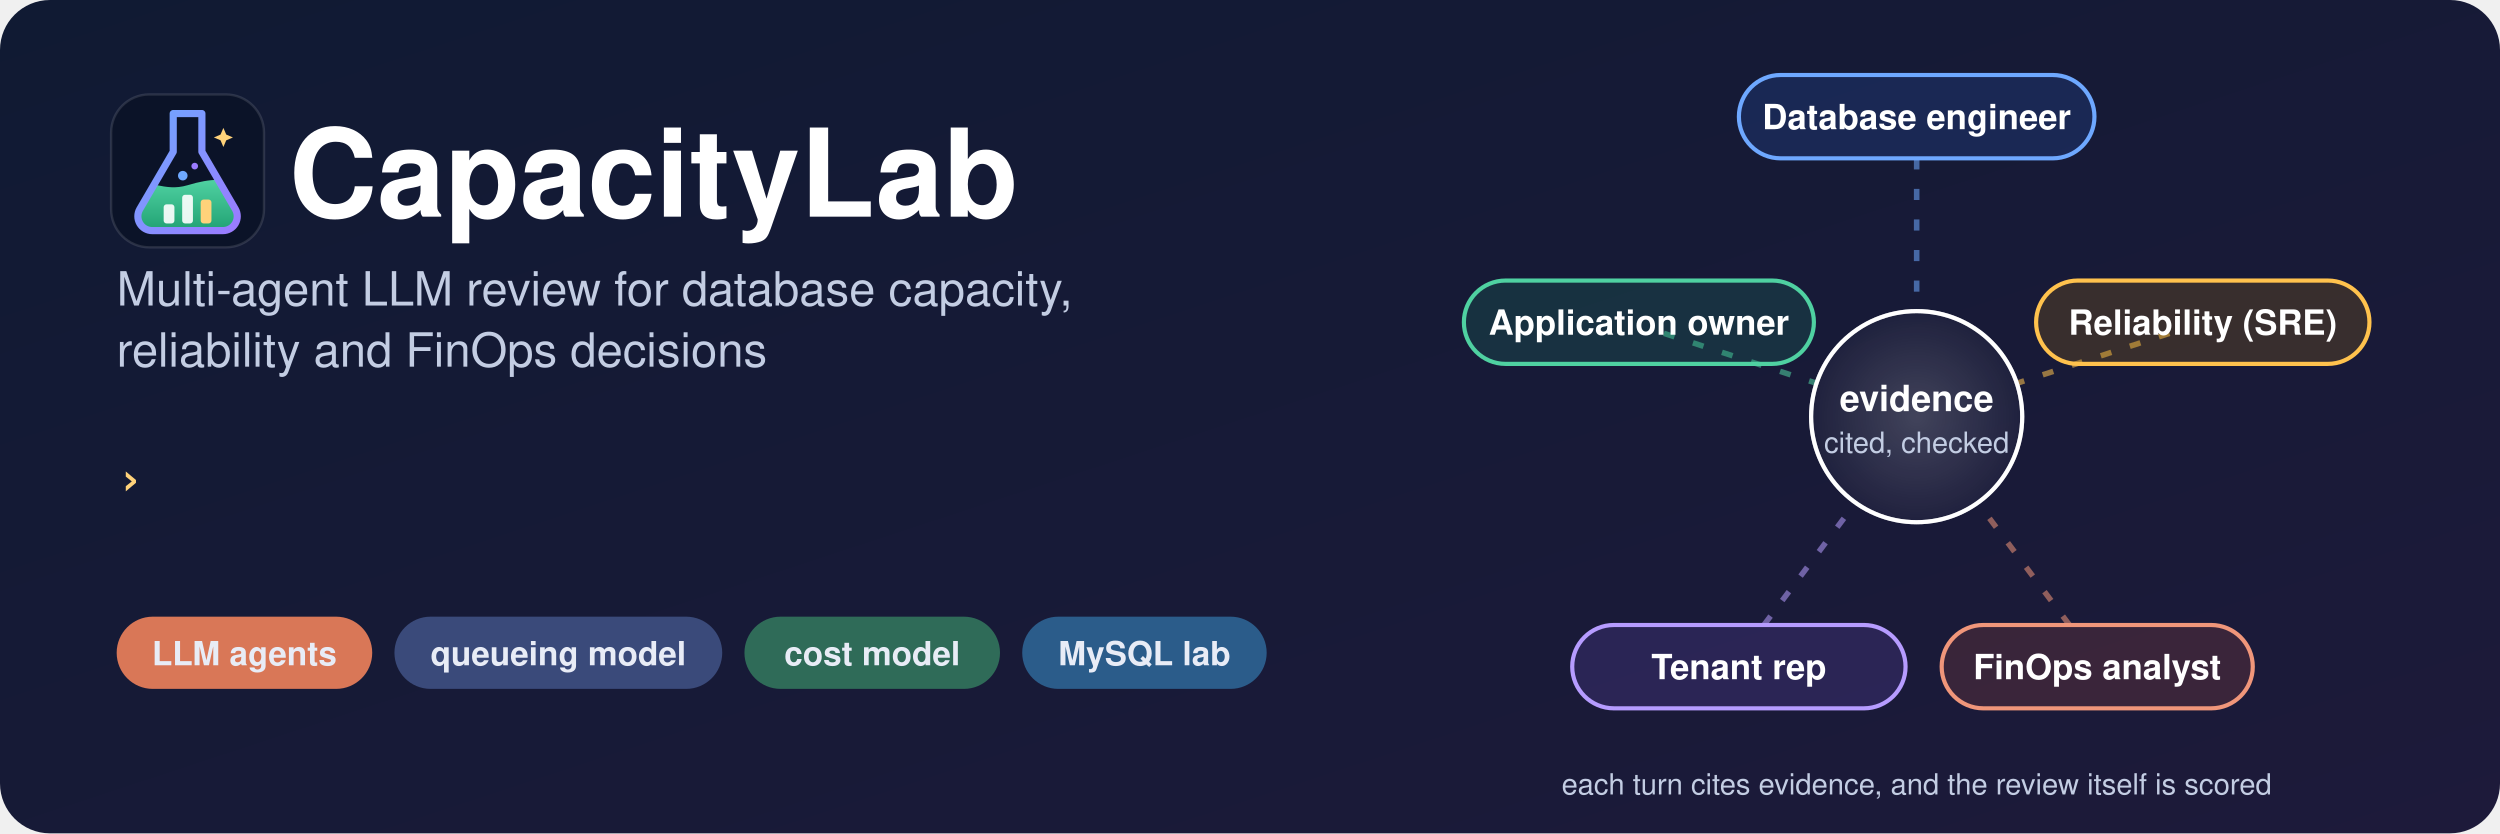
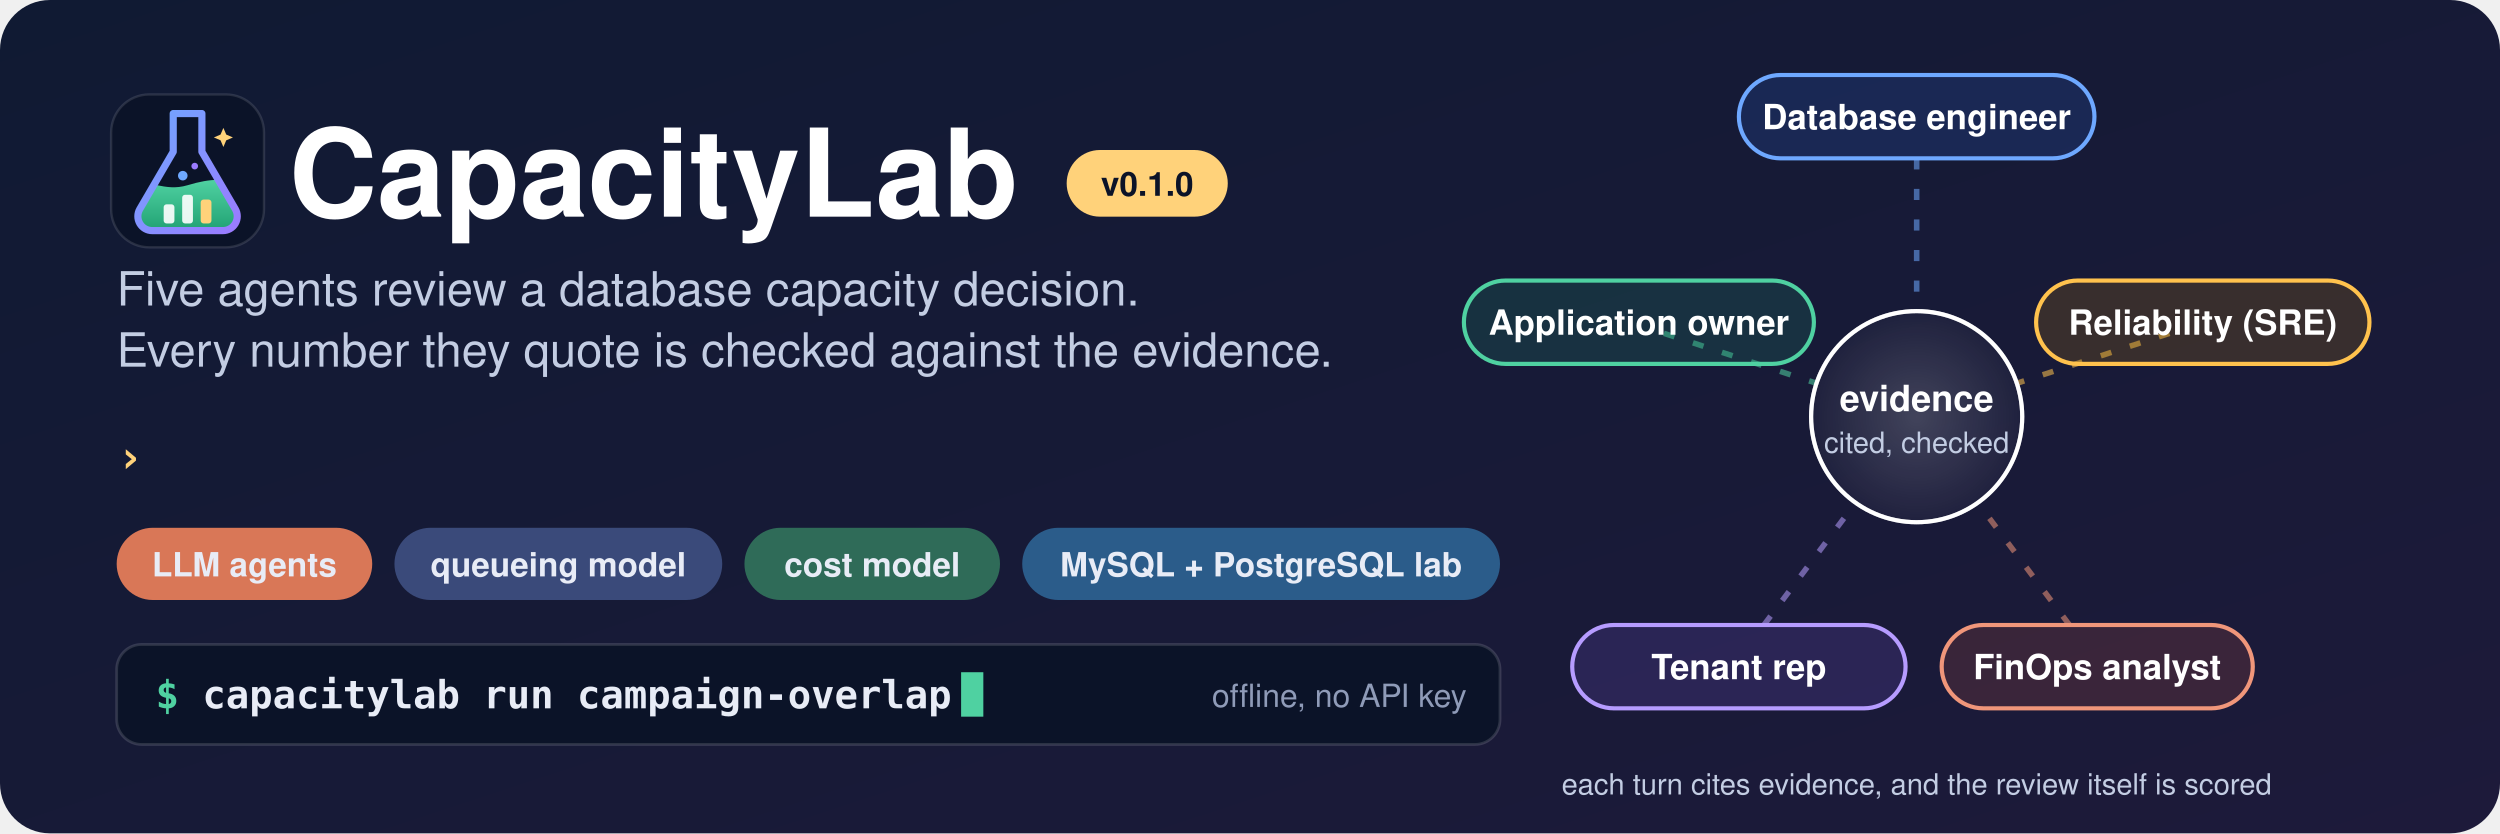
<svg xmlns="http://www.w3.org/2000/svg" viewBox="0 0 900 300" width="900" height="300" role="img" aria-labelledby="t d">
  <defs>
    <linearGradient id="bg" x1="0" y1="0" x2="1" y2="1">
      <stop offset="0" stop-color="#101a33" />
      <stop offset="1" stop-color="#1d1a3a" />
    </linearGradient>
    <linearGradient id="lgGlass" x1="0" y1="0" x2="1" y2="1">
      <stop offset="0" stop-color="#6ea8ff" />
      <stop offset="1" stop-color="#9b7bff" />
    </linearGradient>
    <linearGradient id="lgLiquid" x1="0" y1="0" x2="0" y2="1">
      <stop offset="0" stop-color="#4fd1a1" />
      <stop offset="1" stop-color="#1b9b6d" />
    </linearGradient>
    <clipPath id="lgInside">
      <path d="M26 8h12v16l14 24a6 6 0 0 1-5.2 9H17.2a6 6 0 0 1-5.2-9l14-24z" />
    </clipPath>
    <radialGradient id="core" cx="0.5" cy="0.5" r="0.5">
      <stop offset="0" stop-color="#ffffff" stop-opacity="0.18" />
      <stop offset="1" stop-color="#ffffff" stop-opacity="0.03" />
    </radialGradient>
    <style>
      .title { font: 700 44px system-ui, -apple-system, "Segoe UI", Helvetica, Arial, sans-serif; fill: #ffffff; }
      .sub { font: 400 17px system-ui, -apple-system, "Segoe UI", Helvetica, Arial, sans-serif; fill: #c3cde3; }
      .q { font: 600 16px ui-monospace, SFMono-Regular, Menlo, Consolas, monospace; fill: #ffd27a; opacity: 0; }
      .chip { font: 600 12px system-ui, -apple-system, "Segoe UI", Helvetica, Arial, sans-serif; fill: #e8ecf6; }
      .role { font: 600 12.5px system-ui, -apple-system, "Segoe UI", Helvetica, Arial, sans-serif; fill: #ffffff; text-anchor: middle; }
      .core-t { font: 700 13px system-ui, -apple-system, "Segoe UI", Helvetica, Arial, sans-serif; fill: #ffffff; text-anchor: middle; }
      .core-s { font: 400 10.5px system-ui, -apple-system, "Segoe UI", Helvetica, Arial, sans-serif; fill: #c3cde3; text-anchor: middle; }
      .link { stroke-width: 2; stroke-dasharray: 4 7; fill: none; opacity: 0.55; animation: flow 1.6s linear infinite; }
      .glow { opacity: 0.18; animation: turn 10s ease-in-out infinite; }
      .ring { fill: none; stroke: #ffffff; stroke-width: 1.5; transform-origin: 690px 150px; animation: pulse 2.5s ease-out infinite; }
      .q1, .q2, .q3, .q4, .q5, .q6 { animation: rotate 18s infinite; }
      .q2 { animation-delay: 3s; } .q3 { animation-delay: 6s; } .q4 { animation-delay: 9s; }
      .q5 { animation-delay: 12s; } .q6 { animation-delay: 15s; }
      .caret { fill: #ffd27a; animation: blink 1s steps(1) infinite; }
+       .ver { font: 700 12px system-ui, -apple-system, "Segoe UI", Helvetica, Arial, sans-serif; fill: #0b1328; text-anchor: middle; }
+       .cmd { font: 600 14px ui-monospace, SFMono-Regular, Menlo, Consolas, monospace; fill: #e8ecf6; }
+       .prompt { fill: #4fd1a1; }
+       .note { font: 400 11.5px system-ui, -apple-system, "Segoe UI", Helvetica, Arial, sans-serif; fill: #8f9bb8; }
+       .cursor { fill: #4fd1a1; animation: blink 1s steps(1) infinite; }
      .bubble { animation: rise 3.2s ease-in infinite; }
      .bubble2 { animation-delay: 1.6s; }
      .spark { transform-origin: 47px 18px; animation: twinkle 2.4s ease-in-out infinite; }
      @keyframes rise { 0% { transform: translateY(6px); opacity: 0; } 20% { opacity: 1; } 100% { transform: translateY(-14px); opacity: 0; } }
      @keyframes twinkle { 0%, 100% { transform: scale(.7); opacity: .6; } 50% { transform: scale(1.1); opacity: 1; } }
      .r2 { animation-delay: 2s; } .r3 { animation-delay: 4s; } .r4 { animation-delay: 6s; } .r5 { animation-delay: 8s; }
      @keyframes flow { to { stroke-dashoffset: -22; } }
      @keyframes turn { 0%, 22%, 100% { opacity: 0.18; } 6%, 16% { opacity: 1; } }
      @keyframes pulse { 0% { transform: scale(1); opacity: 0.55; } 100% { transform: scale(1.7); opacity: 0; } }
      @keyframes rotate { 0% { opacity: 0; } 2%, 15% { opacity: 1; } 17%, 100% { opacity: 0; } }
      @keyframes blink { 50% { opacity: 0; } }
      @media (prefers-reduced-motion: reduce) {
-         .link, .glow, .ring, .caret, .bubble, .spark { animation: none; }
+         .link, .glow, .ring, .caret, .cursor, .bubble, .spark { animation: none; }
        .q1 { animation: none; opacity: 1; }
      }
    </style>
  </defs>
  <rect width="900" height="300" rx="18" fill="url(#bg)" />
  <g transform="translate(40 34) scale(0.86)">
    <rect width="64" height="64" rx="16" fill="#0b1328" stroke="#ffffff" stroke-opacity="0.12" />
    <g clip-path="url(#lgInside)">
      <path d="M8 38c8-3 14 3 24 0s16-3 24 0v22H8z" fill="url(#lgLiquid)" />
      <rect x="22" y="46" width="4.5" height="8" rx="1.2" fill="#ffffff" opacity=".9" />
      <rect x="29.75" y="42" width="4.5" height="12" rx="1.2" fill="#ffffff" opacity=".9" />
      <rect x="37.5" y="44" width="4.5" height="10" rx="1.2" fill="#ffd27a" />
    </g>
    <path d="M26 8h12v16l14 24a6 6 0 0 1-5.2 9H17.2a6 6 0 0 1-5.2-9l14-24z" fill="none" stroke="url(#lgGlass)" stroke-width="3" stroke-linejoin="round" />
    <path d="M23 8h18" stroke="url(#lgGlass)" stroke-width="3" stroke-linecap="round" />
    <circle class="bubble" cx="30" cy="34" r="2" fill="#6ea8ff" />
    <circle class="bubble bubble2" cx="35" cy="30" r="1.4" fill="#9b7bff" />
    <path class="spark" d="M47 14l1.2 2.8L51 18l-2.8 1.2L47 22l-1.2-2.8L43 18l2.8-1.2z" fill="#ffd27a" />
  </g>
  <text x="104" y="78" class="title">CapacityLab</text>
-   <text x="42" y="110" class="sub">Multi-agent LLM review for database capacity,</text>
-   <text x="42" y="132" class="sub">reliability and FinOps decisions</text>
-   <text x="42" y="178" class="q caret" style="opacity:1">›</text>
-   <text x="60" y="178" class="q q1">Add capacity for the flash sale?</text>
-   <text x="60" y="178" class="q q2">Downsize an oversized reader?</text>
-   <text x="60" y="178" class="q q3">Add an index instead of hardware?</text>
-   <text x="60" y="178" class="q q4">Move the batch job out of the peak?</text>
-   <text x="60" y="178" class="q q5">Is failover ready for the change?</text>
-   <text x="60" y="178" class="q q6">Who pays for the tenant's burst?</text>
-   <g transform="translate(42 222)">
+   <rect x="384" y="54" width="58" height="24" rx="12" fill="#ffd27a" />
+   <text x="413" y="70.5" class="ver">v0.1.0</text>
+   <text x="42" y="110" class="sub">Five agents review a database capacity decision.</text>
+   <text x="42" y="132" class="sub">Every number they quote is checked against the evidence.</text>
+   <text x="42" y="170" class="q caret" style="opacity:1">›</text>
+   <text x="60" y="170" class="q q1">Add capacity for the flash sale?</text>
+   <text x="60" y="170" class="q q2">Downsize an oversized reader?</text>
+   <text x="60" y="170" class="q q3">Add an index instead of hardware?</text>
+   <text x="60" y="170" class="q q4">Move the batch job out of the peak?</text>
+   <text x="60" y="170" class="q q5">Is failover ready for the change?</text>
+   <text x="60" y="170" class="q q6">Who pays for the tenant's burst?</text>
+   <g transform="translate(42 190)">
    <rect width="92" height="26" rx="13" fill="#d97757" />
    <text x="46" y="17.5" class="chip" text-anchor="middle">LLM agents</text>
    <rect x="100" width="118" height="26" rx="13" fill="#3a4a7a" />
    <text x="159" y="17.5" class="chip" text-anchor="middle">queueing model</text>
    <rect x="226" width="92" height="26" rx="13" fill="#2f6b58" />
    <text x="272" y="17.5" class="chip" text-anchor="middle">cost model</text>
-     <rect x="326" width="88" height="26" rx="13" fill="#2b5c8a" />
-     <text x="370" y="17.5" class="chip" text-anchor="middle">MySQL lab</text>
+     <rect x="326" width="172" height="26" rx="13" fill="#2b5c8a" />
+     <text x="412" y="17.5" class="chip" text-anchor="middle">MySQL + PostgreSQL lab</text>
+   </g>
+   <g transform="translate(42 232)">
+     <rect width="498" height="36" rx="9" fill="#0b1328" stroke="#ffffff" stroke-opacity="0.14" />
+     <text x="14" y="23" class="cmd">
+       <tspan class="prompt">$</tspan> capacitylab run campaign-overlap</text>
+     <rect x="304" y="10" width="8" height="16" class="cursor" />
+     <text x="486" y="22.5" class="note" text-anchor="end">offline, no API key</text>
  </g>
  <path class="link" stroke="#6ea8ff" d="M690 57 L690 112" />
  <path class="link" stroke="#ffc24d" d="M781 120 L726 138" />
  <path class="link" stroke="#f0967a" d="M745 225 L712 181" />
  <path class="link" stroke="#b69cff" d="M635 225 L668 181" />
  <path class="link" stroke="#4fd1a1" d="M599 120 L654 138" />
  <circle cx="690" cy="150" r="38" class="ring" />
  <circle cx="690" cy="150" r="38" fill="url(#core)" stroke="#ffffff" stroke-opacity="0.5" stroke-width="1.5" />
  <text x="690" y="148" class="core-t">evidence</text>
  <text x="690" y="163" class="core-s">cited, checked</text>
  <g>
    <rect x="626" y="27" width="128" height="30" rx="15" fill="#2d6cdf" class="glow" />
    <rect x="626" y="27" width="128" height="30" rx="15" fill="none" stroke="#6ea8ff" stroke-width="1.5" />
    <text x="690" y="46.5" class="role">Database engineer</text>
  </g>
  <g>
    <rect x="733" y="101" width="120" height="30" rx="15" fill="#c98a00" class="glow r2" />
    <rect x="733" y="101" width="120" height="30" rx="15" fill="none" stroke="#ffc24d" stroke-width="1.5" />
    <text x="793" y="120.5" class="role">Reliability (SRE)</text>
  </g>
  <g>
    <rect x="699" y="225" width="112" height="30" rx="15" fill="#c75b3b" class="glow r3" />
    <rect x="699" y="225" width="112" height="30" rx="15" fill="none" stroke="#f0967a" stroke-width="1.5" />
    <text x="755" y="244.5" class="role">FinOps analyst</text>
  </g>
  <g>
    <rect x="566" y="225" width="120" height="30" rx="15" fill="#7a5ad6" class="glow r4" />
    <rect x="566" y="225" width="120" height="30" rx="15" fill="none" stroke="#b69cff" stroke-width="1.5" />
    <text x="626" y="244.5" class="role">Tenant rep</text>
  </g>
  <g>
    <rect x="527" y="101" width="126" height="30" rx="15" fill="#1b9b6d" class="glow r5" />
    <rect x="527" y="101" width="126" height="30" rx="15" fill="none" stroke="#4fd1a1" stroke-width="1.5" />
    <text x="590" y="120.5" class="role">Application owner</text>
  </g>
  <text x="690" y="286" class="core-s">each turn cites evidence, and the review itself is scored</text>
</svg>
